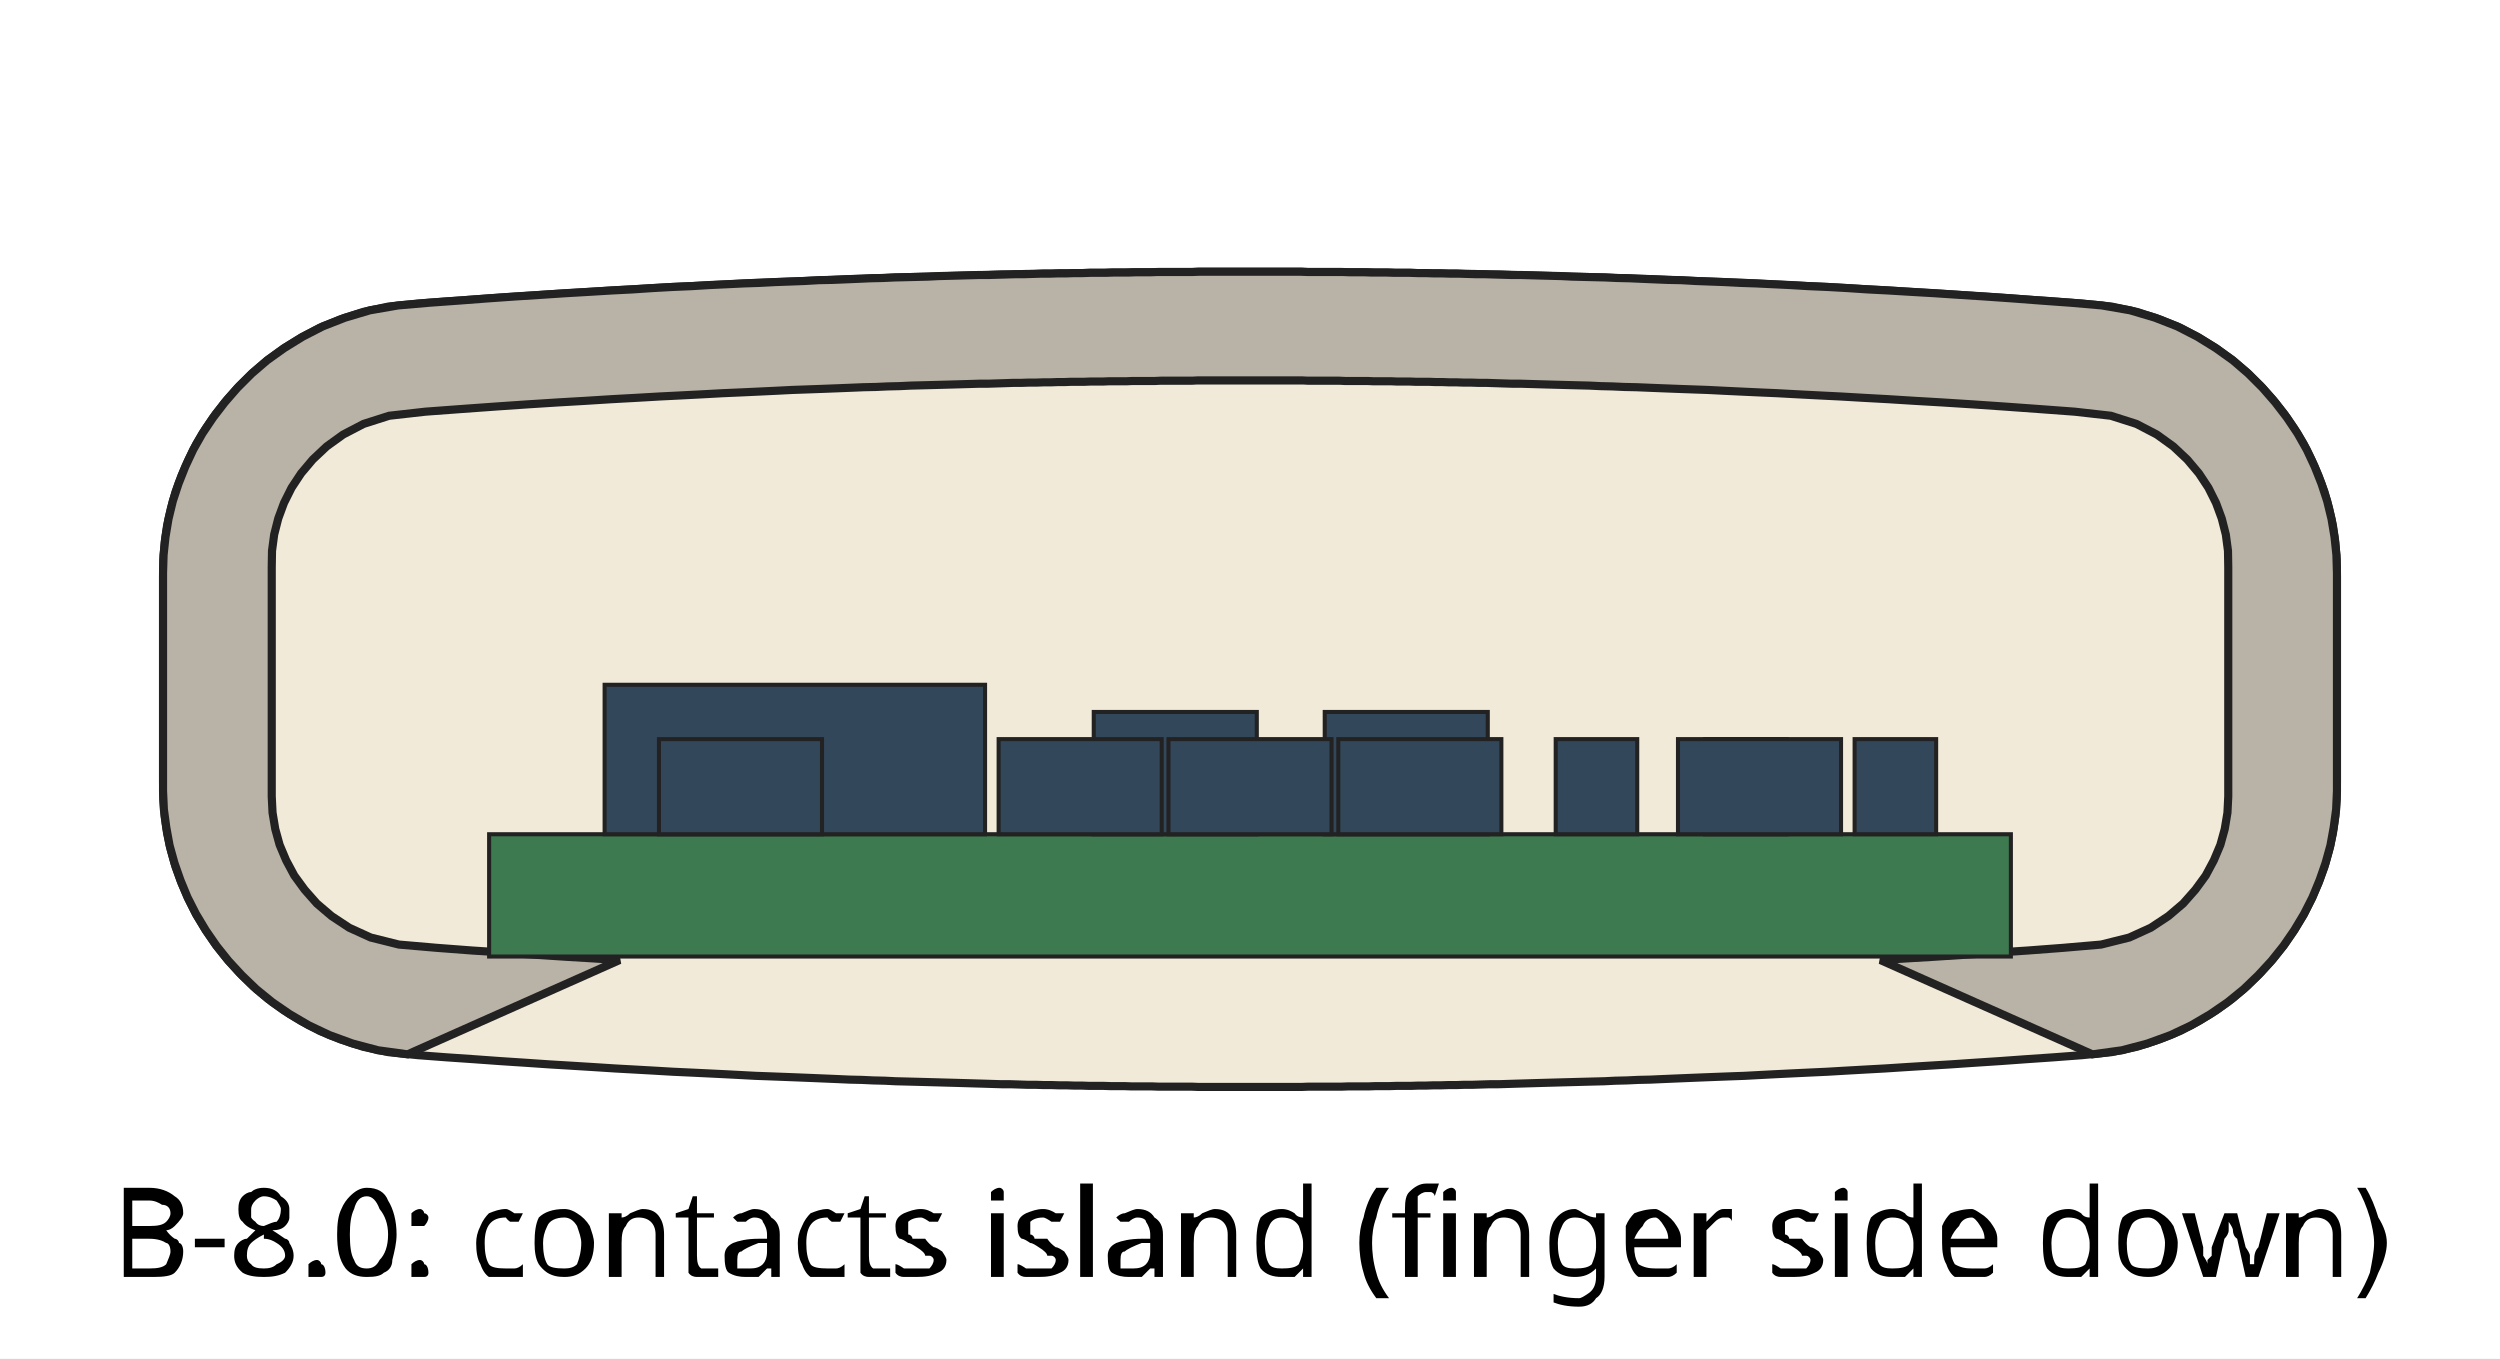
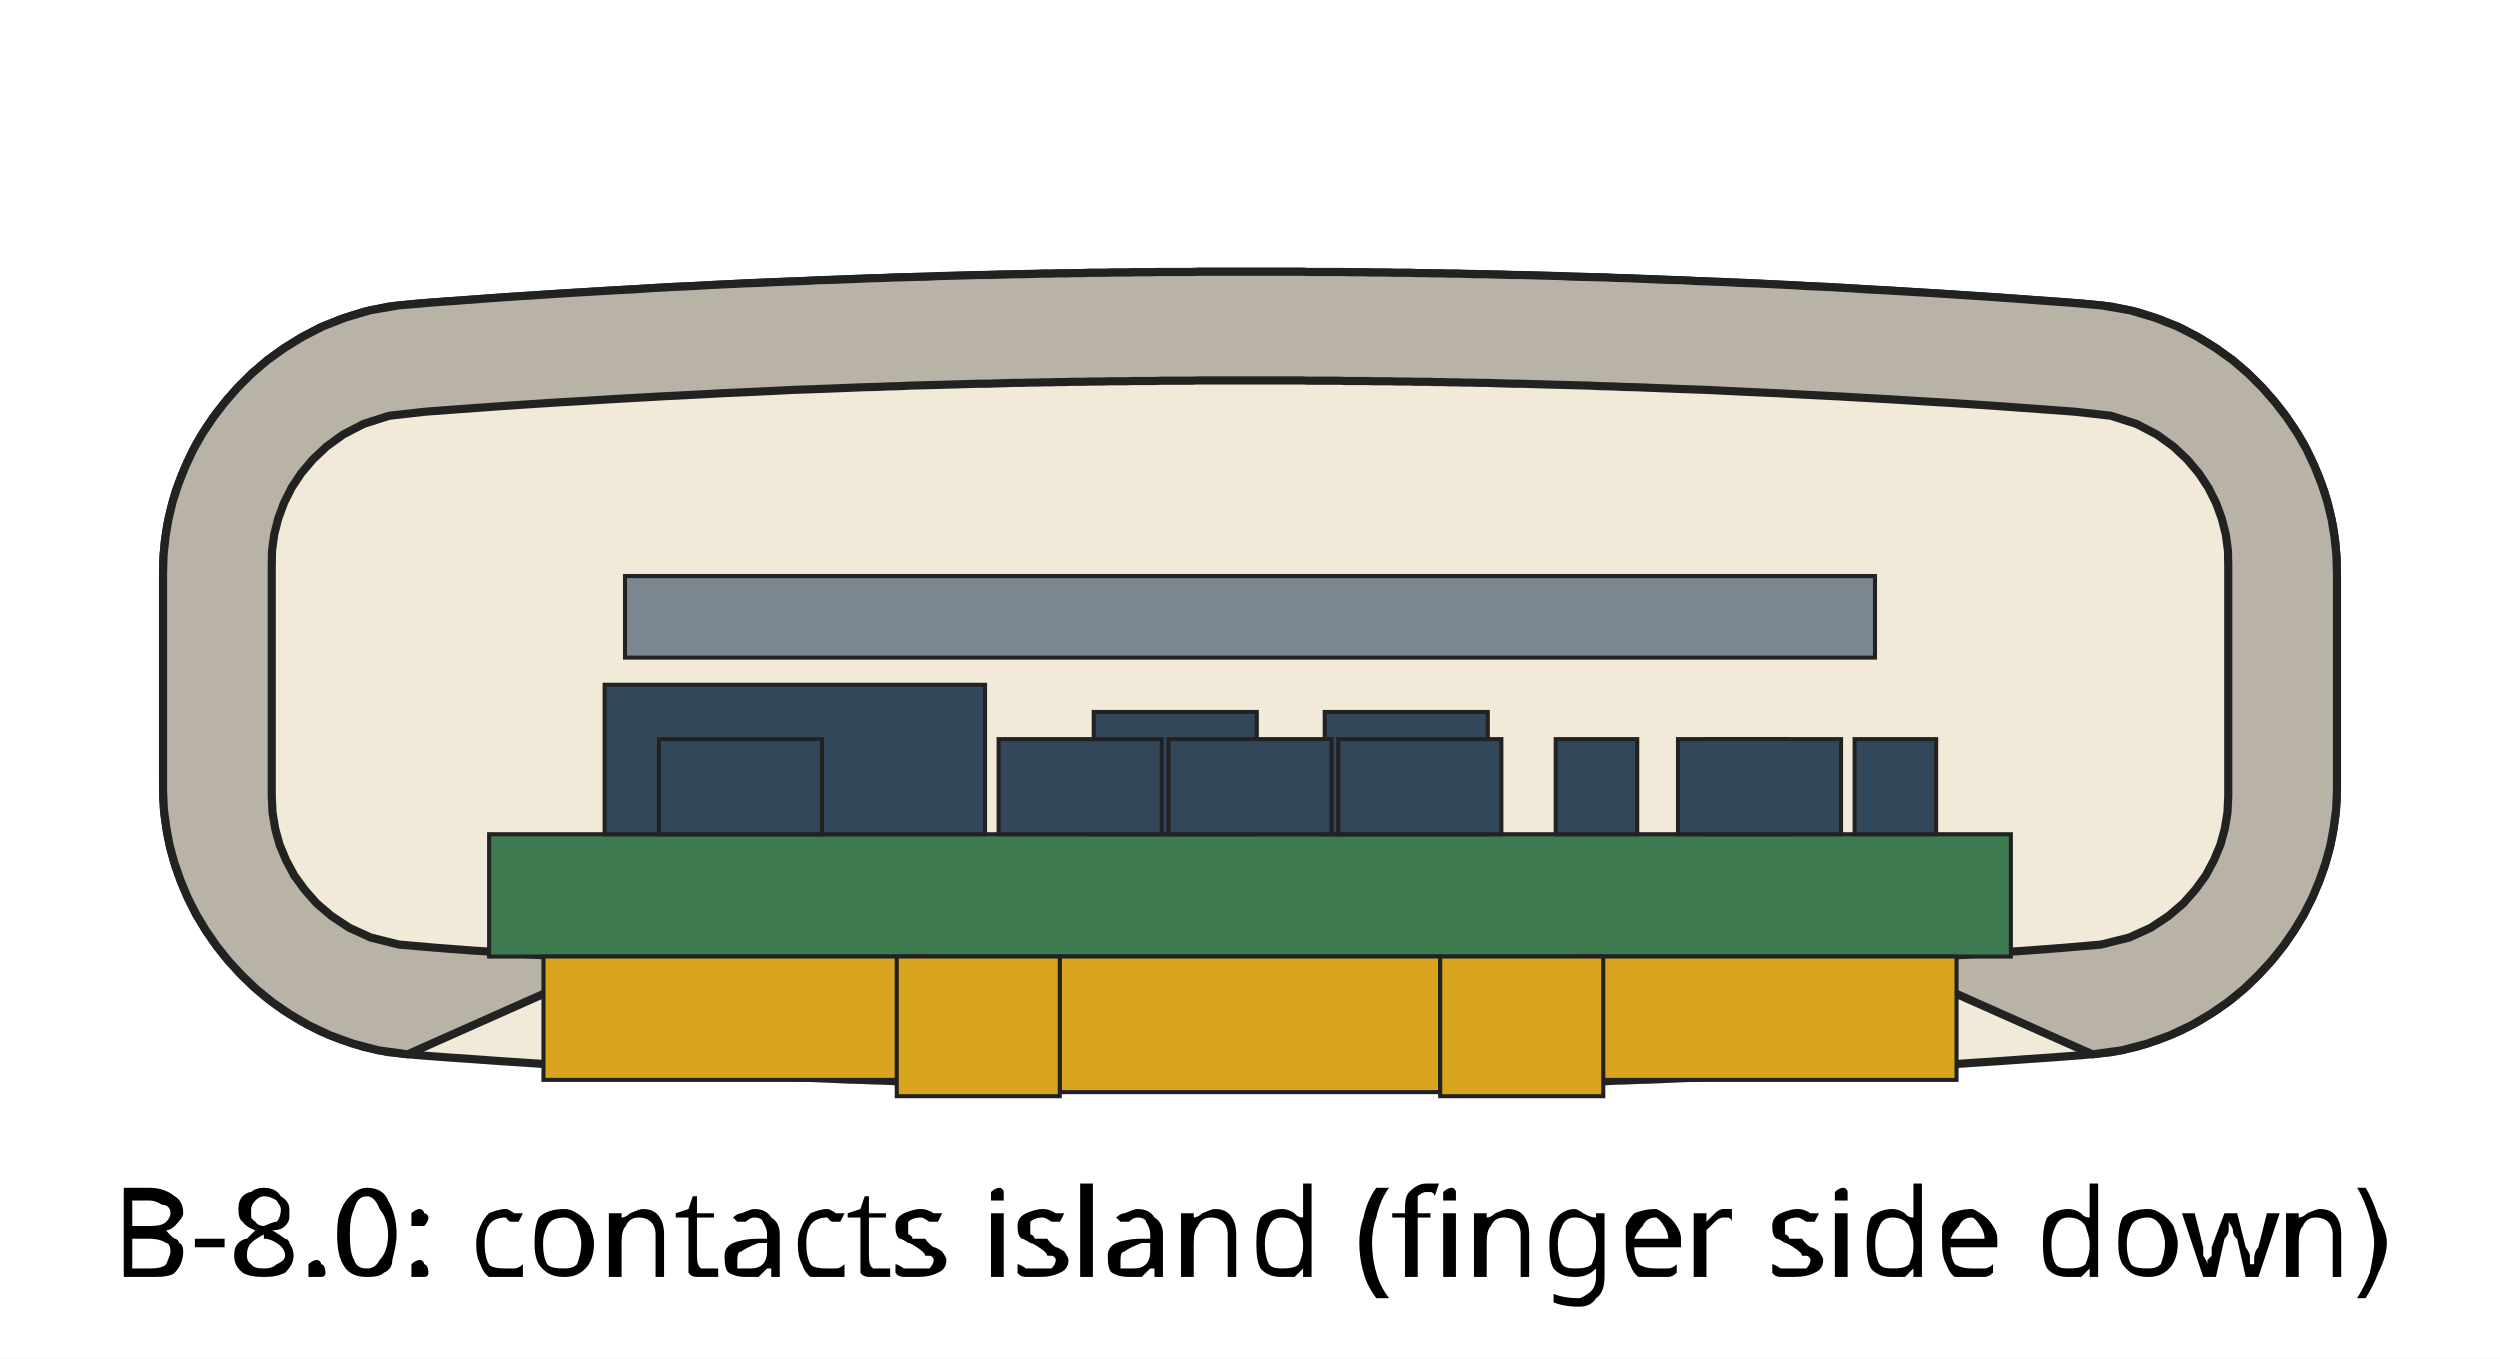
<svg xmlns="http://www.w3.org/2000/svg" viewBox="-4.60 -2.50 9.20 5.00" width="640" font-family="sans-serif">
  <rect x="-4.60" y="-2.50" width="9.20" height="5.00" fill="#fff" />
  <polygon points="0.000,-1.500 0.024,-1.500 0.047,-1.500 0.071,-1.500 0.094,-1.500 0.118,-1.500 0.142,-1.500 0.166,-1.500 0.189,-1.500 0.213,-1.499 0.237,-1.499 0.262,-1.499 0.286,-1.499 0.310,-1.499 0.335,-1.499 0.360,-1.498 0.385,-1.498 0.410,-1.498 0.435,-1.498 0.461,-1.497 0.486,-1.497 0.512,-1.497 0.539,-1.496 0.565,-1.496 0.592,-1.496 0.619,-1.495 0.647,-1.495 0.675,-1.494 0.703,-1.494 0.732,-1.493 0.761,-1.493 0.790,-1.492 0.820,-1.492 0.850,-1.491 0.881,-1.490 0.913,-1.490 0.945,-1.489 0.977,-1.488 1.011,-1.487 1.045,-1.486 1.079,-1.485 1.115,-1.484 1.151,-1.483 1.188,-1.482 1.225,-1.481 1.264,-1.480 1.304,-1.479 1.344,-1.477 1.386,-1.476 1.429,-1.474 1.473,-1.473 1.518,-1.471 1.565,-1.469 1.613,-1.467 1.662,-1.465 1.713,-1.463 1.766,-1.461 1.821,-1.459 1.877,-1.456 1.935,-1.453 1.996,-1.450 2.059,-1.447 2.124,-1.444 2.192,-1.440 2.263,-1.436 2.336,-1.432 2.413,-1.427 2.494,-1.422 2.577,-1.417 2.665,-1.411 2.757,-1.405 2.854,-1.398 2.956,-1.391 3.062,-1.383 3.170,-1.372 3.264,-1.352 3.347,-1.325 3.423,-1.294 3.493,-1.257 3.556,-1.218 3.615,-1.175 3.669,-1.129 3.719,-1.080 3.764,-1.030 3.806,-0.977 3.843,-0.923 3.877,-0.867 3.906,-0.809 3.932,-0.750 3.954,-0.690 3.971,-0.629 3.985,-0.567 3.994,-0.505 3.999,-0.441 4.000,-0.378 4.000,-0.315 4.000,-0.252 4.000,-0.189 4.000,-0.126 4.000,-0.063 4.000,-0.000 4.000,0.063 4.000,0.126 4.000,0.189 4.000,0.252 4.000,0.315 4.000,0.378 3.999,0.441 3.994,0.505 3.985,0.567 3.971,0.629 3.954,0.690 3.932,0.750 3.906,0.809 3.877,0.867 3.843,0.923 3.806,0.977 3.764,1.030 3.719,1.080 3.669,1.129 3.615,1.175 3.556,1.218 3.493,1.257 3.423,1.294 3.347,1.325 3.264,1.352 3.170,1.372 3.062,1.383 2.956,1.391 2.854,1.398 2.757,1.405 2.665,1.411 2.577,1.417 2.494,1.422 2.413,1.427 2.336,1.432 2.263,1.436 2.192,1.440 2.124,1.444 2.059,1.447 1.996,1.450 1.935,1.453 1.877,1.456 1.821,1.459 1.766,1.461 1.713,1.463 1.662,1.465 1.613,1.467 1.565,1.469 1.518,1.471 1.473,1.473 1.429,1.474 1.386,1.476 1.344,1.477 1.304,1.479 1.264,1.480 1.225,1.481 1.188,1.482 1.151,1.483 1.115,1.484 1.079,1.485 1.045,1.486 1.011,1.487 0.977,1.488 0.945,1.489 0.913,1.490 0.881,1.490 0.850,1.491 0.820,1.492 0.790,1.492 0.761,1.493 0.732,1.493 0.703,1.494 0.675,1.494 0.647,1.495 0.619,1.495 0.592,1.496 0.565,1.496 0.539,1.496 0.512,1.497 0.486,1.497 0.461,1.497 0.435,1.498 0.410,1.498 0.385,1.498 0.360,1.498 0.335,1.499 0.310,1.499 0.286,1.499 0.262,1.499 0.237,1.499 0.213,1.499 0.189,1.500 0.166,1.500 0.142,1.500 0.118,1.500 0.094,1.500 0.071,1.500 0.047,1.500 0.024,1.500 0.000,1.500 -0.024,1.500 -0.047,1.500 -0.071,1.500 -0.094,1.500 -0.118,1.500 -0.142,1.500 -0.166,1.500 -0.189,1.500 -0.213,1.499 -0.237,1.499 -0.262,1.499 -0.286,1.499 -0.310,1.499 -0.335,1.499 -0.360,1.498 -0.385,1.498 -0.410,1.498 -0.435,1.498 -0.461,1.497 -0.486,1.497 -0.512,1.497 -0.539,1.496 -0.565,1.496 -0.592,1.496 -0.619,1.495 -0.647,1.495 -0.675,1.494 -0.703,1.494 -0.732,1.493 -0.761,1.493 -0.790,1.492 -0.820,1.492 -0.850,1.491 -0.881,1.490 -0.913,1.490 -0.945,1.489 -0.977,1.488 -1.011,1.487 -1.045,1.486 -1.079,1.485 -1.115,1.484 -1.151,1.483 -1.188,1.482 -1.225,1.481 -1.264,1.480 -1.304,1.479 -1.344,1.477 -1.386,1.476 -1.429,1.474 -1.473,1.473 -1.518,1.471 -1.565,1.469 -1.613,1.467 -1.662,1.465 -1.713,1.463 -1.766,1.461 -1.821,1.459 -1.877,1.456 -1.935,1.453 -1.996,1.450 -2.059,1.447 -2.124,1.444 -2.192,1.440 -2.263,1.436 -2.336,1.432 -2.413,1.427 -2.494,1.422 -2.577,1.417 -2.665,1.411 -2.757,1.405 -2.854,1.398 -2.956,1.391 -3.062,1.383 -3.170,1.372 -3.264,1.352 -3.347,1.325 -3.423,1.294 -3.493,1.257 -3.556,1.218 -3.615,1.175 -3.669,1.129 -3.719,1.080 -3.764,1.030 -3.806,0.977 -3.843,0.923 -3.877,0.867 -3.906,0.809 -3.932,0.750 -3.954,0.690 -3.971,0.629 -3.985,0.567 -3.994,0.505 -3.999,0.441 -4.000,0.378 -4.000,0.315 -4.000,0.252 -4.000,0.189 -4.000,0.126 -4.000,0.063 -4.000,0.000 -4.000,-0.063 -4.000,-0.126 -4.000,-0.189 -4.000,-0.252 -4.000,-0.315 -4.000,-0.378 -3.999,-0.441 -3.994,-0.505 -3.985,-0.567 -3.971,-0.629 -3.954,-0.690 -3.932,-0.750 -3.906,-0.809 -3.877,-0.867 -3.843,-0.923 -3.806,-0.977 -3.764,-1.030 -3.719,-1.080 -3.669,-1.129 -3.615,-1.175 -3.556,-1.218 -3.493,-1.257 -3.423,-1.294 -3.347,-1.325 -3.264,-1.352 -3.170,-1.372 -3.062,-1.383 -2.956,-1.391 -2.854,-1.398 -2.757,-1.405 -2.665,-1.411 -2.577,-1.417 -2.494,-1.422 -2.413,-1.427 -2.336,-1.432 -2.263,-1.436 -2.192,-1.440 -2.124,-1.444 -2.059,-1.447 -1.996,-1.450 -1.935,-1.453 -1.877,-1.456 -1.821,-1.459 -1.766,-1.461 -1.713,-1.463 -1.662,-1.465 -1.613,-1.467 -1.565,-1.469 -1.518,-1.471 -1.473,-1.473 -1.429,-1.474 -1.386,-1.476 -1.344,-1.477 -1.304,-1.479 -1.264,-1.480 -1.225,-1.481 -1.188,-1.482 -1.151,-1.483 -1.115,-1.484 -1.079,-1.485 -1.045,-1.486 -1.011,-1.487 -0.977,-1.488 -0.945,-1.489 -0.913,-1.490 -0.881,-1.490 -0.850,-1.491 -0.820,-1.492 -0.790,-1.492 -0.761,-1.493 -0.732,-1.493 -0.703,-1.494 -0.675,-1.494 -0.647,-1.495 -0.619,-1.495 -0.592,-1.496 -0.565,-1.496 -0.539,-1.496 -0.512,-1.497 -0.486,-1.497 -0.461,-1.497 -0.435,-1.498 -0.410,-1.498 -0.385,-1.498 -0.360,-1.498 -0.335,-1.499 -0.310,-1.499 -0.286,-1.499 -0.262,-1.499 -0.237,-1.499 -0.213,-1.499 -0.189,-1.500 -0.166,-1.500 -0.142,-1.500 -0.118,-1.500 -0.094,-1.500 -0.071,-1.500 -0.047,-1.500 -0.024,-1.500" fill="#f1ead9" stroke="#222" stroke-width="0.03" />
  <polygon points="-3.100,1.380 -3.209,1.365 -3.303,1.340 -3.388,1.309 -3.464,1.273 -3.534,1.232 -3.598,1.188 -3.657,1.140 -3.710,1.089 -3.759,1.036 -3.803,0.981 -3.843,0.923 -3.879,0.863 -3.910,0.802 -3.936,0.739 -3.958,0.676 -3.976,0.611 -3.988,0.545 -3.997,0.478 -4.000,0.411 -4.000,0.344 -4.000,0.277 -4.000,0.210 -4.000,0.143 -4.000,0.077 -4.000,0.010 -4.000,-0.056 -4.000,-0.123 -4.000,-0.190 -4.000,-0.257 -4.000,-0.323 -4.000,-0.391 -3.998,-0.458 -3.991,-0.524 -3.980,-0.590 -3.964,-0.656 -3.943,-0.720 -3.918,-0.783 -3.889,-0.845 -3.855,-0.905 -3.816,-0.963 -3.773,-1.019 -3.726,-1.073 -3.674,-1.125 -3.617,-1.174 -3.554,-1.219 -3.486,-1.261 -3.412,-1.299 -3.330,-1.331 -3.239,-1.358 -3.135,-1.376 -3.020,-1.386 -2.909,-1.394 -2.804,-1.402 -2.704,-1.409 -2.609,-1.415 -2.519,-1.421 -2.433,-1.426 -2.350,-1.431 -2.272,-1.435 -2.197,-1.440 -2.125,-1.444 -2.055,-1.447 -1.989,-1.451 -1.925,-1.454 -1.864,-1.457 -1.804,-1.459 -1.747,-1.462 -1.692,-1.464 -1.639,-1.466 -1.587,-1.469 -1.537,-1.470 -1.488,-1.472 -1.441,-1.474 -1.396,-1.476 -1.351,-1.477 -1.308,-1.479 -1.266,-1.480 -1.225,-1.481 -1.185,-1.482 -1.146,-1.484 -1.108,-1.485 -1.070,-1.486 -1.034,-1.487 -0.998,-1.488 -0.963,-1.488 -0.929,-1.489 -0.895,-1.490 -0.862,-1.491 -0.830,-1.491 -0.798,-1.492 -0.767,-1.493 -0.736,-1.493 -0.705,-1.494 -0.675,-1.494 -0.646,-1.495 -0.617,-1.495 -0.588,-1.496 -0.560,-1.496 -0.532,-1.496 -0.504,-1.497 -0.476,-1.497 -0.449,-1.497 -0.422,-1.498 -0.395,-1.498 -0.369,-1.498 -0.343,-1.499 -0.316,-1.499 -0.291,-1.499 -0.265,-1.499 -0.239,-1.499 -0.214,-1.499 -0.188,-1.500 -0.163,-1.500 -0.138,-1.500 -0.113,-1.500 -0.088,-1.500 -0.062,-1.500 -0.037,-1.500 -0.012,-1.500 0.012,-1.500 0.037,-1.500 0.062,-1.500 0.088,-1.500 0.113,-1.500 0.138,-1.500 0.163,-1.500 0.188,-1.500 0.214,-1.499 0.239,-1.499 0.265,-1.499 0.291,-1.499 0.316,-1.499 0.343,-1.499 0.369,-1.498 0.395,-1.498 0.422,-1.498 0.449,-1.497 0.476,-1.497 0.504,-1.497 0.532,-1.496 0.560,-1.496 0.588,-1.496 0.617,-1.495 0.646,-1.495 0.675,-1.494 0.705,-1.494 0.736,-1.493 0.767,-1.493 0.798,-1.492 0.830,-1.491 0.862,-1.491 0.895,-1.490 0.929,-1.489 0.963,-1.488 0.998,-1.488 1.034,-1.487 1.070,-1.486 1.108,-1.485 1.146,-1.484 1.185,-1.482 1.225,-1.481 1.266,-1.480 1.308,-1.479 1.351,-1.477 1.396,-1.476 1.441,-1.474 1.488,-1.472 1.537,-1.470 1.587,-1.469 1.639,-1.466 1.692,-1.464 1.747,-1.462 1.804,-1.459 1.864,-1.457 1.925,-1.454 1.989,-1.451 2.055,-1.447 2.125,-1.444 2.197,-1.440 2.272,-1.435 2.350,-1.431 2.433,-1.426 2.519,-1.421 2.609,-1.415 2.704,-1.409 2.804,-1.402 2.909,-1.394 3.020,-1.386 3.135,-1.376 3.239,-1.358 3.330,-1.331 3.412,-1.299 3.486,-1.261 3.554,-1.219 3.617,-1.174 3.674,-1.125 3.726,-1.073 3.773,-1.019 3.816,-0.963 3.855,-0.905 3.889,-0.845 3.918,-0.783 3.943,-0.720 3.964,-0.656 3.980,-0.590 3.991,-0.524 3.998,-0.458 4.000,-0.391 4.000,-0.323 4.000,-0.257 4.000,-0.190 4.000,-0.123 4.000,-0.056 4.000,0.010 4.000,0.077 4.000,0.143 4.000,0.210 4.000,0.277 4.000,0.344 4.000,0.411 3.997,0.478 3.988,0.545 3.976,0.611 3.958,0.676 3.936,0.739 3.910,0.802 3.879,0.863 3.843,0.923 3.803,0.981 3.759,1.036 3.710,1.089 3.657,1.140 3.598,1.188 3.534,1.232 3.464,1.273 3.388,1.309 3.303,1.340 3.209,1.365 3.100,1.380 2.320,1.033 2.415,1.027 2.516,1.021 2.623,1.014 2.738,1.006 2.861,0.998 2.993,0.988 3.132,0.976 3.236,0.950 3.315,0.914 3.380,0.871 3.434,0.825 3.479,0.774 3.517,0.722 3.547,0.666 3.571,0.609 3.587,0.551 3.597,0.491 3.600,0.431 3.600,0.370 3.600,0.310 3.600,0.249 3.600,0.189 3.600,0.129 3.600,0.069 3.600,0.009 3.600,-0.051 3.600,-0.111 3.600,-0.171 3.600,-0.231 3.600,-0.291 3.600,-0.352 3.600,-0.412 3.599,-0.473 3.591,-0.533 3.576,-0.592 3.555,-0.649 3.527,-0.705 3.492,-0.758 3.449,-0.809 3.398,-0.857 3.337,-0.901 3.262,-0.940 3.168,-0.970 3.035,-0.985 2.900,-0.995 2.775,-1.004 2.658,-1.012 2.548,-1.019 2.445,-1.025 2.349,-1.031 2.258,-1.036 2.172,-1.041 2.091,-1.045 2.014,-1.049 1.941,-1.053 1.872,-1.056 1.807,-1.059 1.744,-1.062 1.685,-1.065 1.628,-1.067 1.573,-1.069 1.521,-1.071 1.471,-1.073 1.423,-1.075 1.377,-1.076 1.333,-1.078 1.290,-1.079 1.249,-1.081 1.209,-1.082 1.170,-1.083 1.133,-1.084 1.097,-1.085 1.062,-1.086 1.028,-1.087 0.995,-1.088 0.963,-1.088 0.932,-1.089 0.901,-1.090 0.872,-1.091 0.843,-1.091 0.815,-1.092 0.787,-1.092 0.760,-1.093 0.734,-1.093 0.708,-1.094 0.683,-1.094 0.658,-1.095 0.633,-1.095 0.610,-1.095 0.586,-1.096 0.563,-1.096 0.540,-1.096 0.518,-1.097 0.496,-1.097 0.474,-1.097 0.453,-1.097 0.432,-1.098 0.411,-1.098 0.390,-1.098 0.370,-1.098 0.349,-1.098 0.329,-1.099 0.310,-1.099 0.290,-1.099 0.271,-1.099 0.251,-1.099 0.232,-1.099 0.213,-1.099 0.194,-1.100 0.175,-1.100 0.157,-1.100 0.138,-1.100 0.119,-1.100 0.101,-1.100 0.083,-1.100 0.064,-1.100 0.046,-1.100 0.027,-1.100 0.009,-1.100 -0.009,-1.100 -0.027,-1.100 -0.046,-1.100 -0.064,-1.100 -0.083,-1.100 -0.101,-1.100 -0.119,-1.100 -0.138,-1.100 -0.157,-1.100 -0.175,-1.100 -0.194,-1.100 -0.213,-1.099 -0.232,-1.099 -0.251,-1.099 -0.271,-1.099 -0.290,-1.099 -0.310,-1.099 -0.329,-1.099 -0.349,-1.098 -0.370,-1.098 -0.390,-1.098 -0.411,-1.098 -0.432,-1.098 -0.453,-1.097 -0.474,-1.097 -0.496,-1.097 -0.518,-1.097 -0.540,-1.096 -0.563,-1.096 -0.586,-1.096 -0.610,-1.095 -0.633,-1.095 -0.658,-1.095 -0.683,-1.094 -0.708,-1.094 -0.734,-1.093 -0.760,-1.093 -0.787,-1.092 -0.815,-1.092 -0.843,-1.091 -0.872,-1.091 -0.901,-1.090 -0.932,-1.089 -0.963,-1.088 -0.995,-1.088 -1.028,-1.087 -1.062,-1.086 -1.097,-1.085 -1.133,-1.084 -1.170,-1.083 -1.209,-1.082 -1.249,-1.081 -1.290,-1.079 -1.333,-1.078 -1.377,-1.076 -1.423,-1.075 -1.471,-1.073 -1.521,-1.071 -1.573,-1.069 -1.628,-1.067 -1.685,-1.065 -1.744,-1.062 -1.807,-1.059 -1.872,-1.056 -1.941,-1.053 -2.014,-1.049 -2.091,-1.045 -2.172,-1.041 -2.258,-1.036 -2.349,-1.031 -2.445,-1.025 -2.548,-1.019 -2.658,-1.012 -2.775,-1.004 -2.900,-0.995 -3.035,-0.985 -3.168,-0.970 -3.262,-0.940 -3.337,-0.901 -3.398,-0.857 -3.449,-0.809 -3.492,-0.758 -3.527,-0.705 -3.555,-0.649 -3.576,-0.592 -3.591,-0.533 -3.599,-0.473 -3.600,-0.412 -3.600,-0.352 -3.600,-0.291 -3.600,-0.231 -3.600,-0.171 -3.600,-0.111 -3.600,-0.051 -3.600,0.009 -3.600,0.069 -3.600,0.129 -3.600,0.189 -3.600,0.249 -3.600,0.310 -3.600,0.370 -3.600,0.431 -3.597,0.491 -3.587,0.551 -3.571,0.609 -3.547,0.666 -3.517,0.722 -3.479,0.774 -3.434,0.825 -3.380,0.871 -3.315,0.914 -3.236,0.950 -3.132,0.976 -2.993,0.988 -2.861,0.998 -2.738,1.006 -2.623,1.014 -2.516,1.021 -2.415,1.027 -2.320,1.033" fill="#b9b2a6" stroke="#222" stroke-width="0.03" />
  <polygon points="-2.800,1.020 -2.800,0.570 2.800,0.570 2.800,1.020" fill="#3d7a4f" stroke="#222" stroke-width="0.015" />
  <polygon points="-2.375,0.570 -2.375,0.020 -0.975,0.020 -0.975,0.570" fill="#33475b" stroke="#222" stroke-width="0.015" />
  <polygon points="-0.575,0.570 -0.575,0.120 0.025,0.120 0.025,0.570" fill="#33475b" stroke="#222" stroke-width="0.015" />
  <polygon points="0.275,0.570 0.275,0.120 0.875,0.120 0.875,0.570" fill="#33475b" stroke="#222" stroke-width="0.015" />
  <polygon points="1.125,0.570 1.125,0.220 1.425,0.220 1.425,0.570" fill="#33475b" stroke="#222" stroke-width="0.015" />
  <polygon points="1.675,0.570 1.675,0.220 1.975,0.220 1.975,0.570" fill="#33475b" stroke="#222" stroke-width="0.015" />
  <polygon points="2.225,0.570 2.225,0.220 2.525,0.220 2.525,0.570" fill="#33475b" stroke="#222" stroke-width="0.015" />
  <polygon points="-2.175,0.570 -2.175,0.220 -1.575,0.220 -1.575,0.570" fill="#33475b" stroke="#222" stroke-width="0.015" />
  <polygon points="-0.925,0.570 -0.925,0.220 -0.325,0.220 -0.325,0.570" fill="#33475b" stroke="#222" stroke-width="0.015" />
  <polygon points="0.325,0.570 0.325,0.220 0.925,0.220 0.925,0.570" fill="#33475b" stroke="#222" stroke-width="0.015" />
  <polygon points="1.575,0.570 1.575,0.220 2.175,0.220 2.175,0.570" fill="#33475b" stroke="#222" stroke-width="0.015" />
  <polygon points="-0.300,0.570 -0.300,0.220 0.300,0.220 0.300,0.570" fill="#33475b" stroke="#222" stroke-width="0.015" />
+   <polygon points="-0.700,1.519 -0.700,1.020 0.700,1.020 0.700,1.519" fill="#d9a520" stroke="#222" stroke-width="0.015" />
+   <polygon points="1.200,1.474 1.200,1.020 2.600,1.020 2.600,1.474" fill="#d9a520" stroke="#222" stroke-width="0.015" />
+   <polygon points="-2.600,1.474 -2.600,1.020 -1.200,1.020 -1.200,1.474" fill="#d9a520" stroke="#222" stroke-width="0.015" />
+   <polygon points="-1.300,1.534 -1.300,1.020 -0.700,1.020 -0.700,1.534" fill="#d9a520" stroke="#222" stroke-width="0.015" />
+   <polygon points="0.700,1.534 0.700,1.020 1.300,1.020 1.300,1.534" fill="#d9a520" stroke="#222" stroke-width="0.015" />
+   <polygon points="-2.300,-0.080 -2.300,-0.380 2.300,-0.380 2.300,-0.080" fill="#7d8790" stroke="#222" stroke-width="0.015" />
  <text x="0" y="2.20" font-size="0.45" text-anchor="middle">B-8.0: contacts island (finger side down)</text>
</svg>
